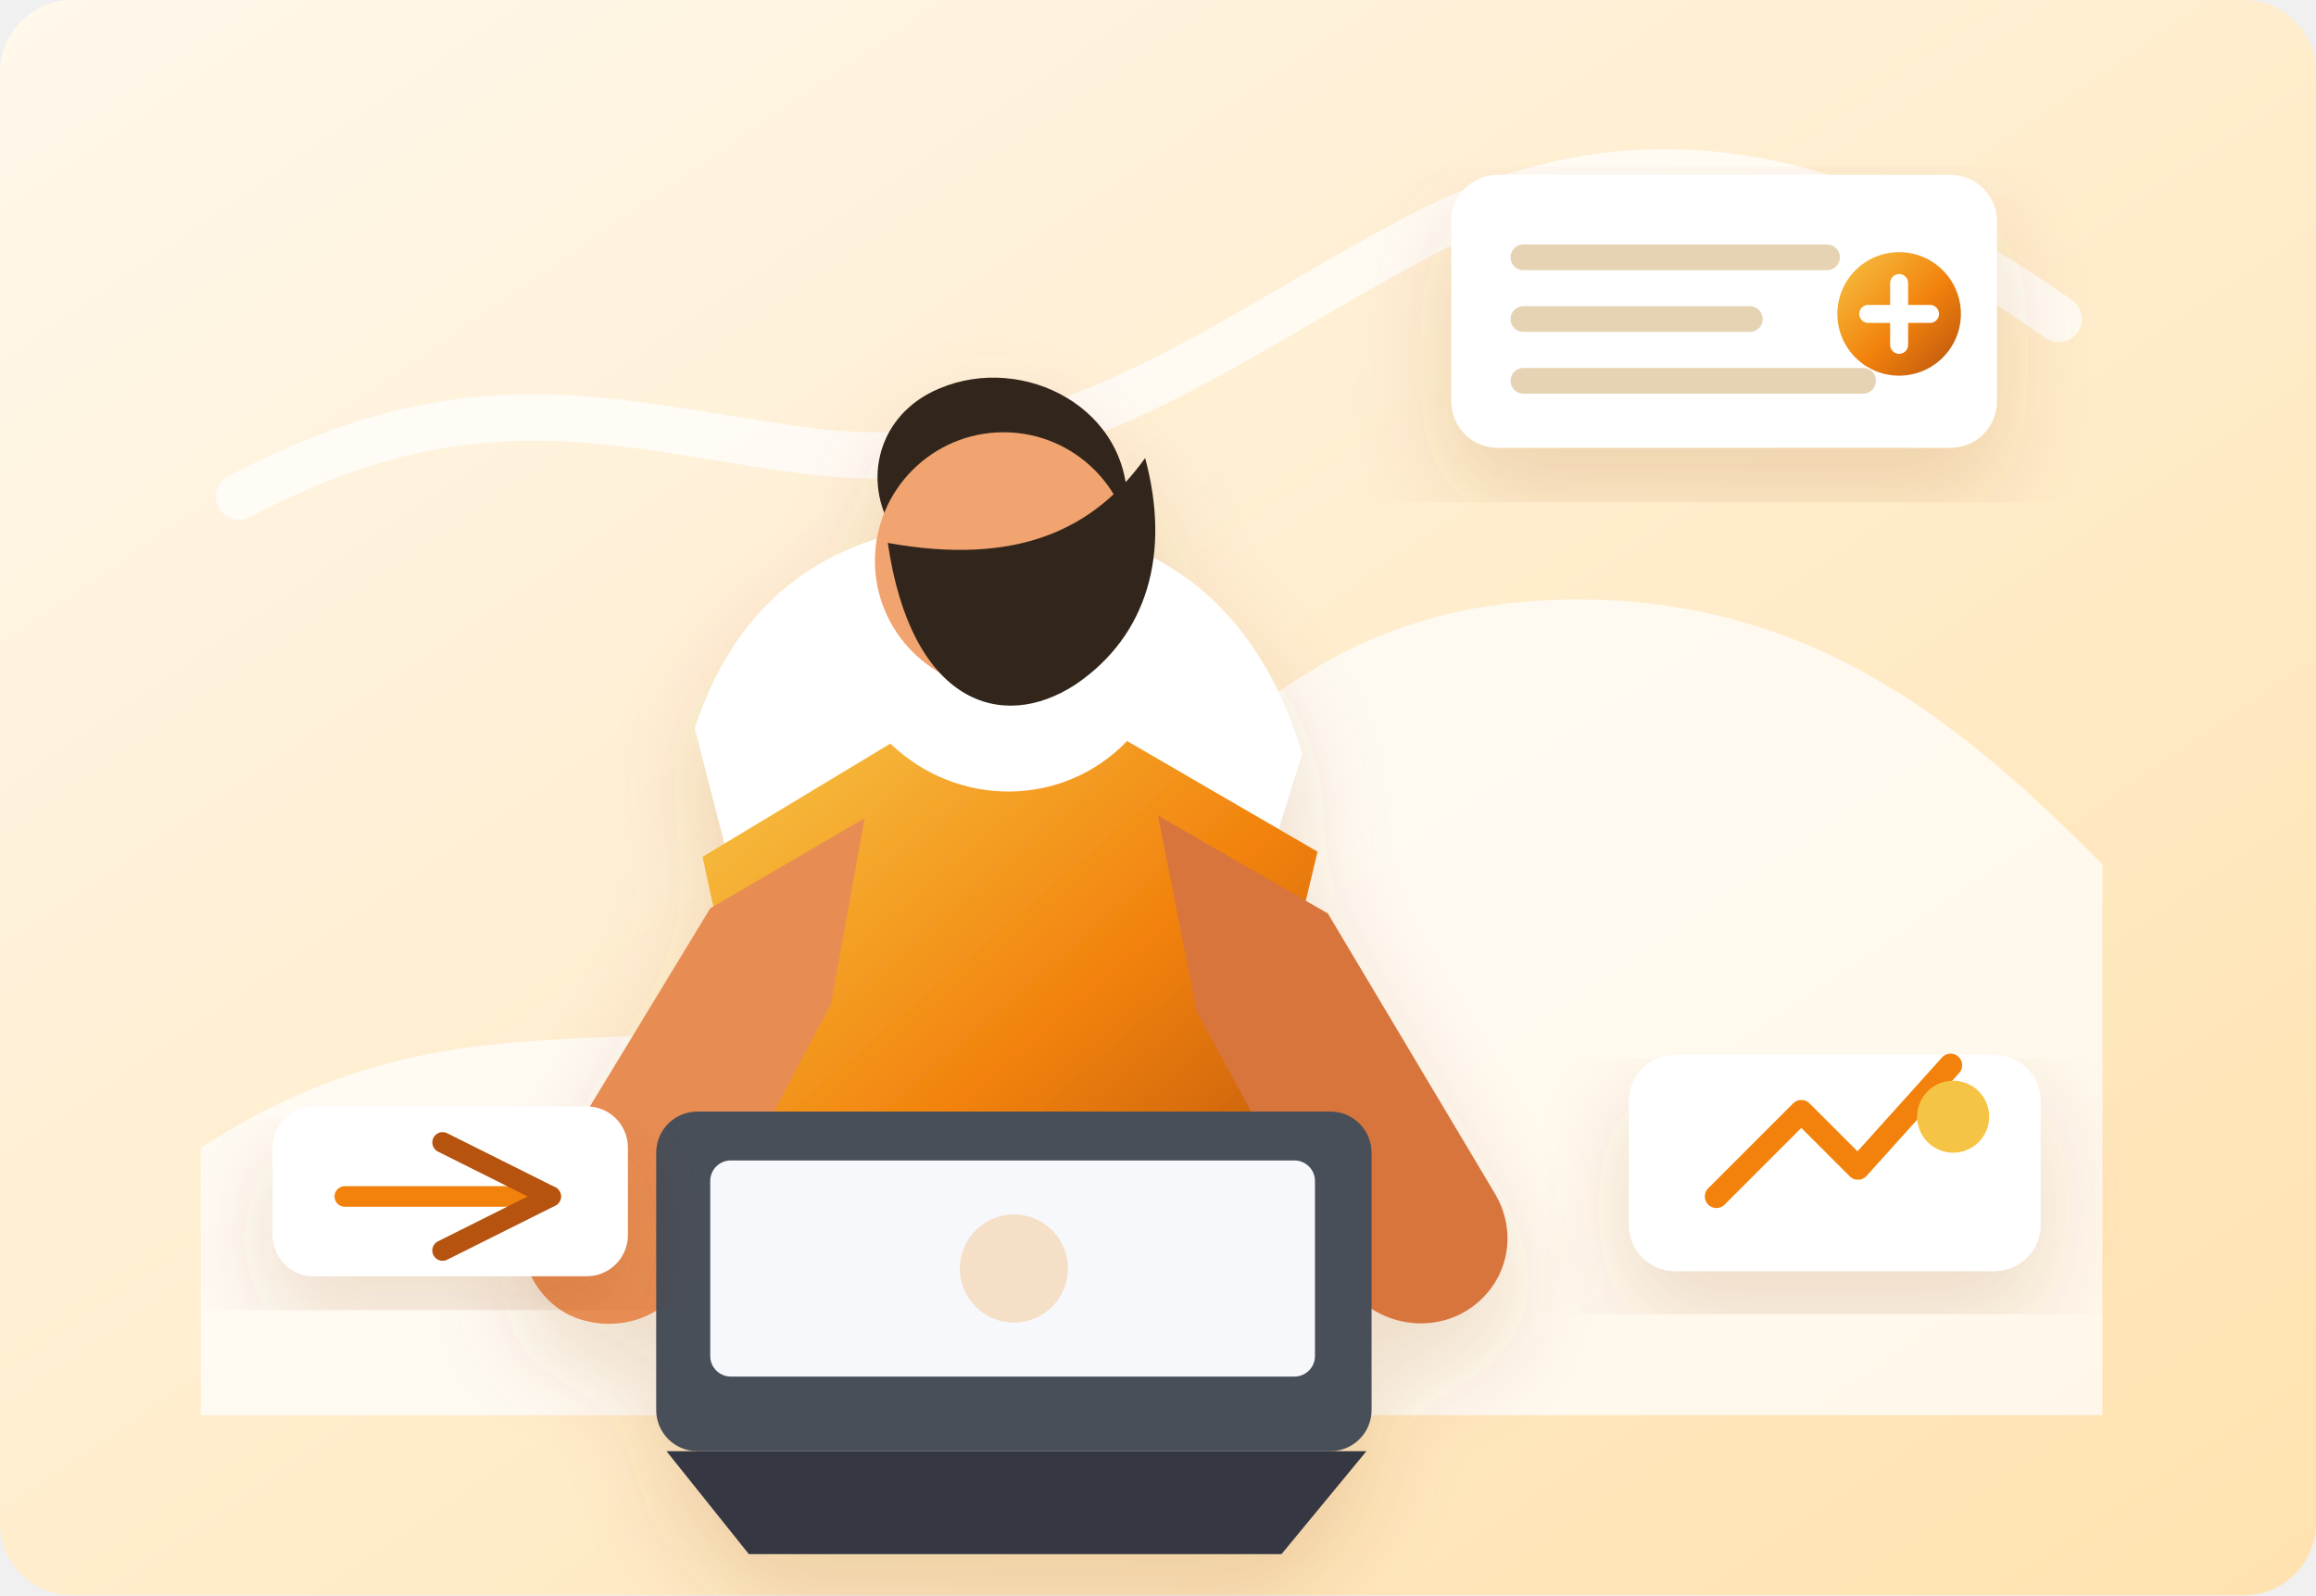
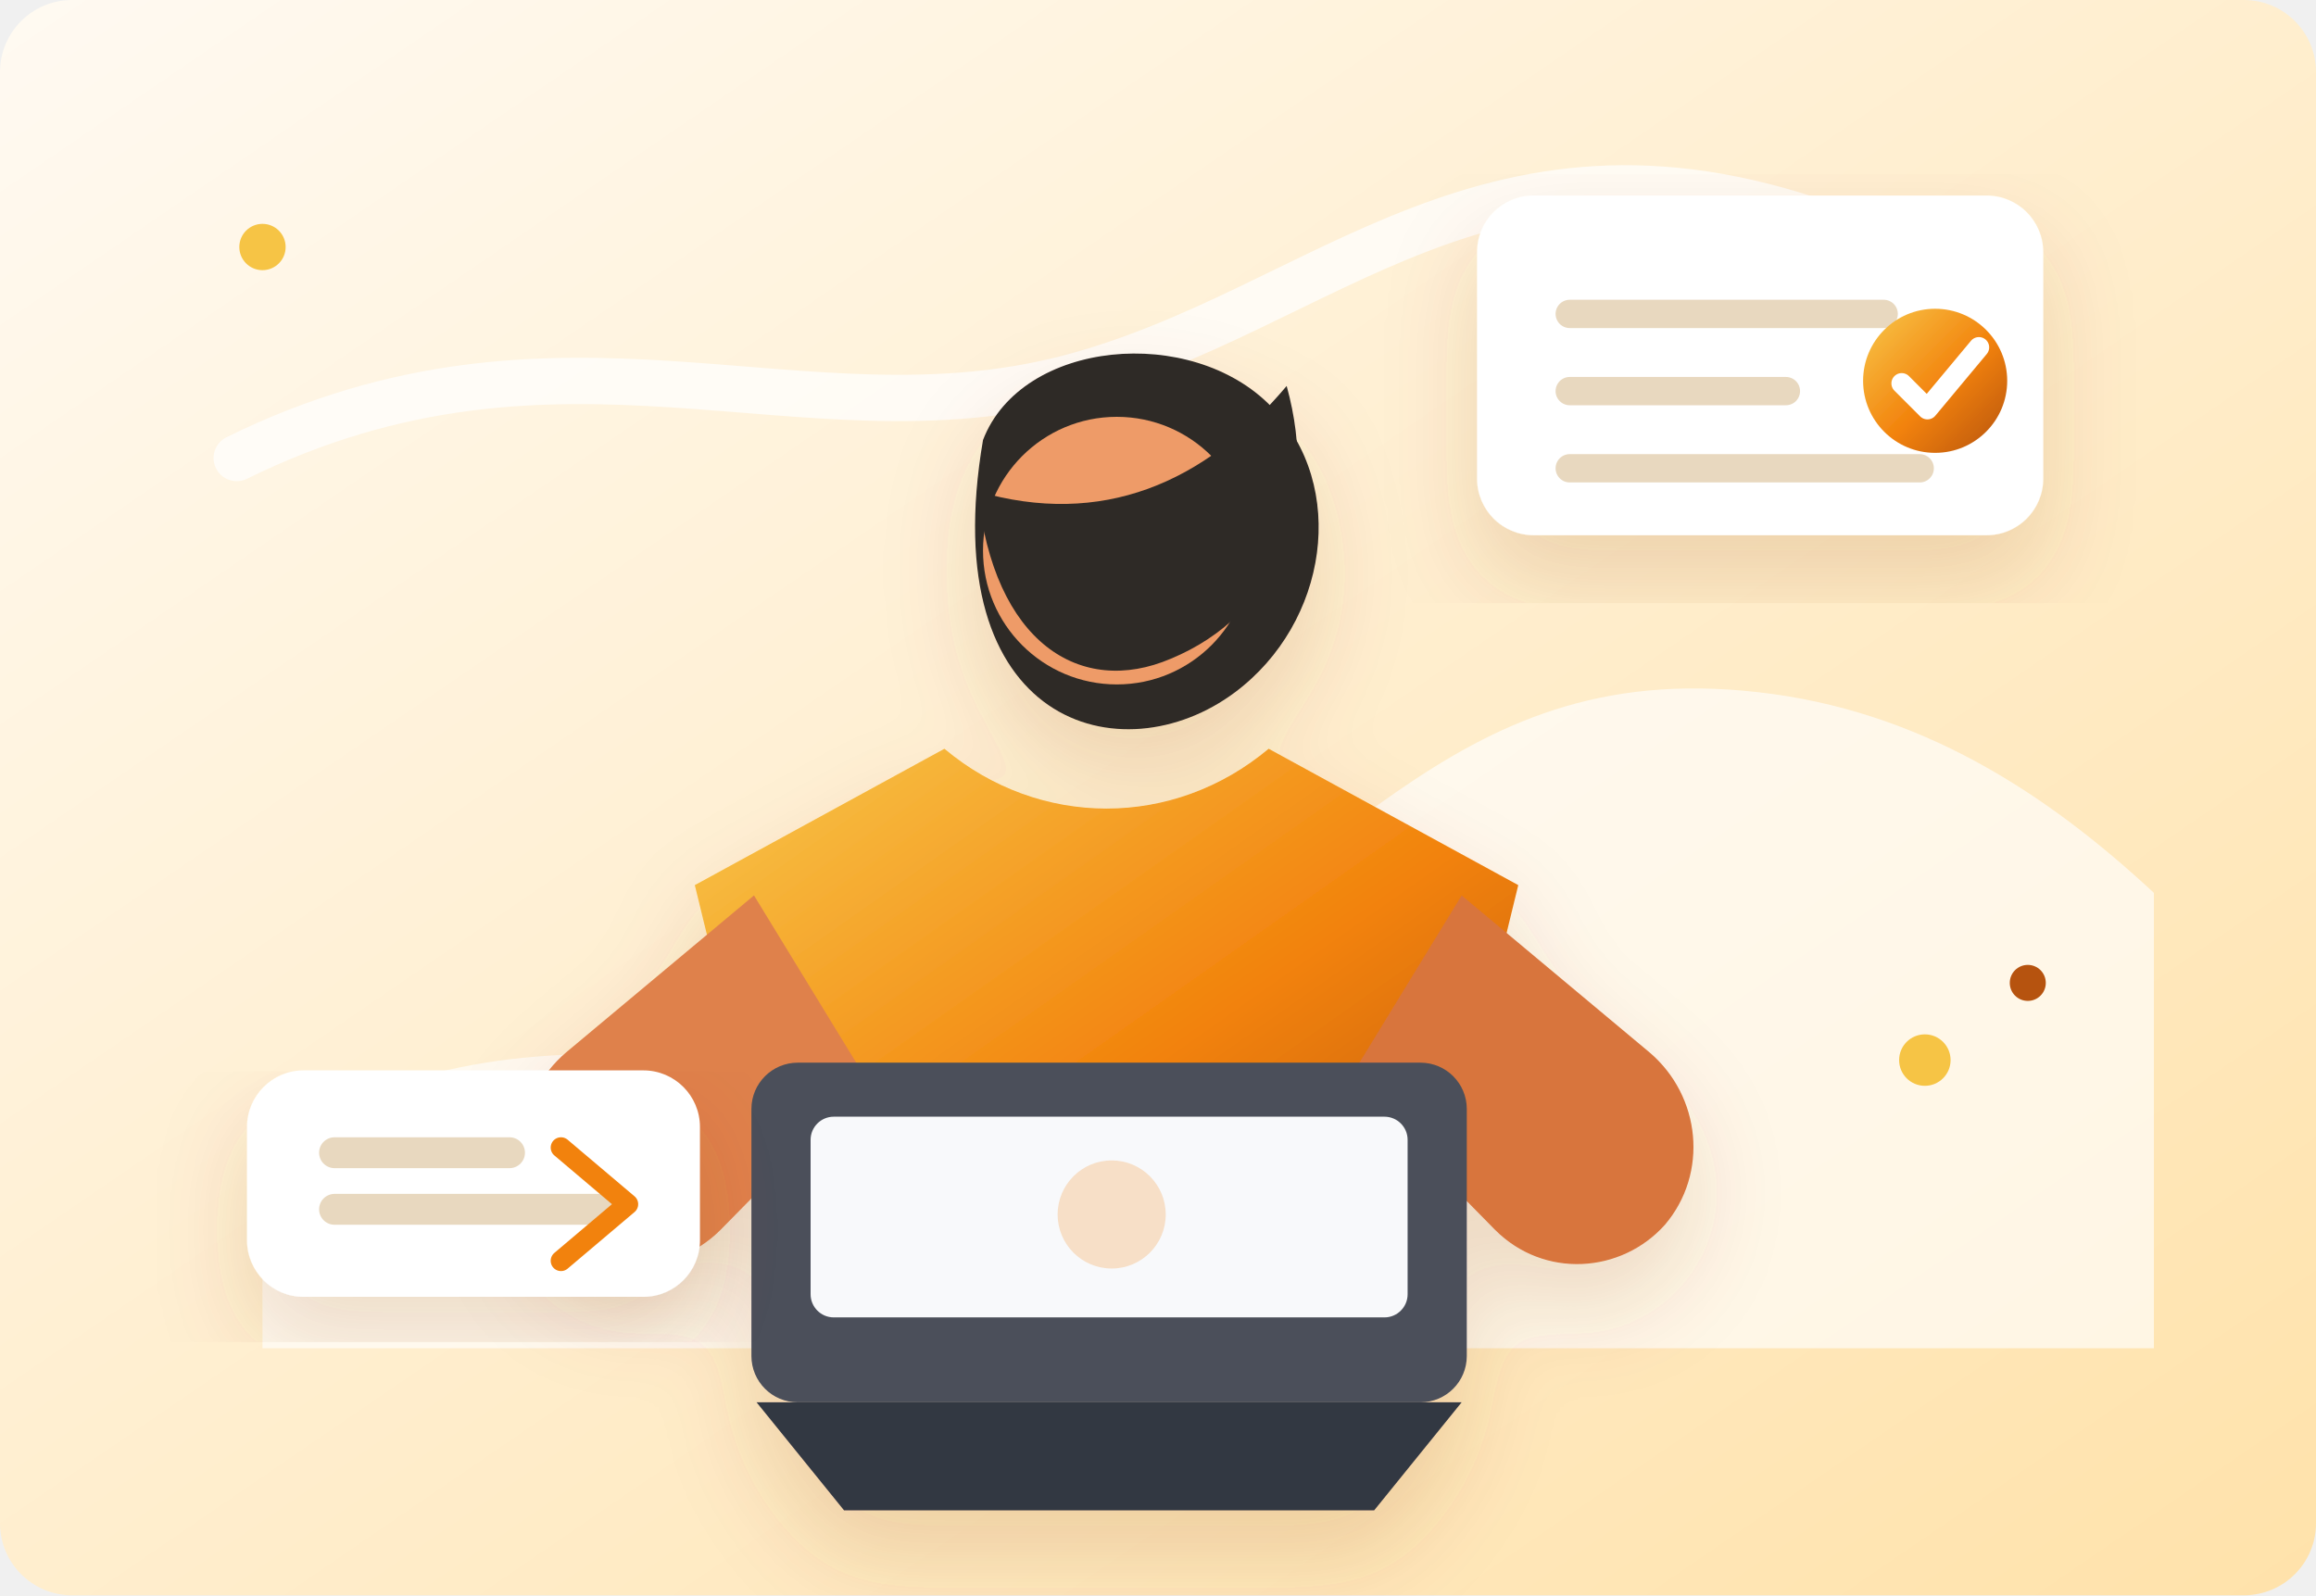
- <svg xmlns="http://www.w3.org/2000/svg" viewBox="0 0 900 620" role="img" aria-label="Corporate travel desk illustration">
+ <svg xmlns="http://www.w3.org/2000/svg" viewBox="0 0 900 620" role="img" aria-label="Corporate travel manager with laptop and route approvals">
  <defs>
    <linearGradient id="bg" x1="0" y1="0" x2="1" y2="1">
-       <stop offset="0" stop-color="#fff8ec" />
-       <stop offset="1" stop-color="#ffe2ae" />
+       <stop offset="0" stop-color="#fffaf2" />
+       <stop offset="1" stop-color="#ffe2aa" />
    </linearGradient>
-     <linearGradient id="orange" x1="0" y1="0" x2="1" y2="1">
-       <stop offset="0" stop-color="#f6c445" />
+     <linearGradient id="brand" x1="0" y1="0" x2="1" y2="1">
+       <stop offset="0" stop-color="#f8c84b" />
      <stop offset=".55" stop-color="#f2820c" />
      <stop offset="1" stop-color="#b6530f" />
    </linearGradient>
-     <filter id="soft" x="-20%" y="-20%" width="140%" height="140%">
+     <filter id="s" x="-20%" y="-20%" width="140%" height="140%">
      <feDropShadow dx="0" dy="18" stdDeviation="18" flood-color="#8d3f0b" flood-opacity=".16" />
    </filter>
  </defs>
  <rect width="900" height="620" rx="28" fill="url(#bg)" />
-   <path d="M78 446c109-70 178-20 279-68 95-45 125-145 256-145 88 0 146 44 204 103v214H78z" fill="#fff" opacity=".72" />
-   <path d="M93 193c91-48 145-28 219-18 96 13 158-40 239-83 80-42 160-31 249 32" fill="none" stroke="#fff" stroke-width="18" stroke-linecap="round" opacity=".72" />
-   <g transform="translate(564 68)">
-     <rect x="0" y="0" width="212" height="106" rx="18" fill="#fff" filter="url(#soft)" />
-     <path d="M28 32h118M28 56h88M28 80h132" stroke="#e6d3b4" stroke-width="10" stroke-linecap="round" />
-     <circle cx="174" cy="54" r="24" fill="url(#orange)" />
-     <path d="M162 54h24M174 42v24" stroke="#fff" stroke-width="7" stroke-linecap="round" />
+   <path d="M102 446c116-72 196-6 312-55 107-45 146-136 269-122 63 7 112 39 154 78v177H102z" fill="#fff" opacity=".65" />
+   <path d="M92 178c126-62 219-4 323-31 100-26 164-109 301-57" fill="none" stroke="#fff" stroke-width="18" stroke-linecap="round" opacity=".72" />
+   <g transform="translate(144 118)" filter="url(#s)">
+     <path d="M238 53c15-39 81-45 112-13 30 31 22 84-14 111-44 33-117 13-98-98z" fill="#2e2a27" />
+     <circle cx="290" cy="96" r="52" fill="#ee9b67" />
+     <path d="M236 73c48 14 88-3 120-41 13 47-4 89-45 106-35 15-69-6-75-65z" fill="#2e2a27" />
+     <path d="M223 173c37 31 89 31 126 0l97 53-42 172H168l-42-172z" fill="url(#brand)" />
+     <path d="M149 230l-73 61c-20 17-23 47-6 67 17 19 47 21 66 2l57-58z" fill="#df814c" />
+     <path d="M424 230l73 61c20 17 23 47 6 67-17 19-47 21-66 2l-57-58z" fill="#d8753d" />
+     <rect x="148" y="295" width="278" height="132" rx="18" fill="#4b505a" />
+     <rect x="171" y="316" width="232" height="78" rx="9" fill="#f8f9fb" />
+     <path d="M150 427h274l-34 42H184z" fill="#323842" />
+     <circle cx="288" cy="354" r="21" fill="#f2820c" opacity=".22" />
  </g>
-   <g transform="translate(158 132)" filter="url(#soft)">
-     <path d="M112 151c18-55 59-80 116-80 64 0 103 33 120 90l-37 118H145z" fill="#fff" />
-     <path d="M189 74c-12-19-6-45 18-55 33-14 75 8 73 47-2 42-48 61-91 8z" fill="#33281b" />
-     <circle cx="232" cy="86" r="50" fill="#f1a36f" />
-     <path d="M187 79c50 9 80-5 100-33 10 37 1 69-27 88-29 19-64 7-73-55z" fill="#33281b" />
-     <path d="M188 157c26 25 67 25 92-1l74 43-39 163H150l-35-161z" fill="url(#orange)" />
-     <path d="M178 186l-60 35-68 112c-10 16-4 37 13 46 17 8 38 2 46-15l56-106z" fill="#e78d52" />
-     <path d="M292 185l66 38 65 109c10 17 4 38-14 47-17 8-37 1-46-15l-56-103z" fill="#d8753d" />
-     <rect x="97" y="300" width="278" height="132" rx="16" fill="#4a4f58" />
-     <rect x="118" y="319" width="235" height="84" rx="8" fill="#f7f8fb" />
-     <path d="M101 432h272l-33 40H133z" fill="#343943" />
-     <circle cx="236" cy="361" r="21" fill="#f2820c" opacity=".22" />
+   <g transform="translate(574 76)" filter="url(#s)">
+     <rect width="220" height="132" rx="22" fill="#fff" />
+     <path d="M36 46h122M36 76h84M36 106h136" stroke="#e8d8bf" stroke-width="11" stroke-linecap="round" />
+     <circle cx="178" cy="72" r="28" fill="url(#brand)" />
+     <path d="M165 73l10 10 20-24" fill="none" stroke="#fff" stroke-width="8" stroke-linecap="round" stroke-linejoin="round" />
  </g>
-   <g transform="translate(106 430)">
-     <rect x="0" y="0" width="138" height="66" rx="16" fill="#fff" filter="url(#soft)" />
-     <path d="M28 35h80" stroke="#f2820c" stroke-width="8" stroke-linecap="round" />
-     <path d="M66 14l42 21-42 21" fill="none" stroke="#b6530f" stroke-width="8" stroke-linecap="round" stroke-linejoin="round" />
+   <g transform="translate(96 416)" filter="url(#s)">
+     <rect width="176" height="88" rx="22" fill="#fff" />
+     <path d="M34 54h106M34 32h68" stroke="#e8d8bf" stroke-width="12" stroke-linecap="round" />
+     <path d="M122 30l26 22-26 22" fill="none" stroke="#f2820c" stroke-width="8" stroke-linecap="round" stroke-linejoin="round" />
  </g>
-   <g transform="translate(633 410)">
-     <rect x="0" y="0" width="160" height="84" rx="18" fill="#fff" filter="url(#soft)" />
-     <path d="M34 55l33-33 22 22 36-40" fill="none" stroke="#f2820c" stroke-width="9" stroke-linecap="round" stroke-linejoin="round" />
-     <circle cx="126" cy="24" r="14" fill="#f6c445" />
-   </g>
+   <circle cx="748" cy="412" r="10" fill="#f6c445" />
+   <circle cx="788" cy="382" r="7" fill="#b6530f" />
+   <circle cx="102" cy="96" r="9" fill="#f6c445" />
</svg>
